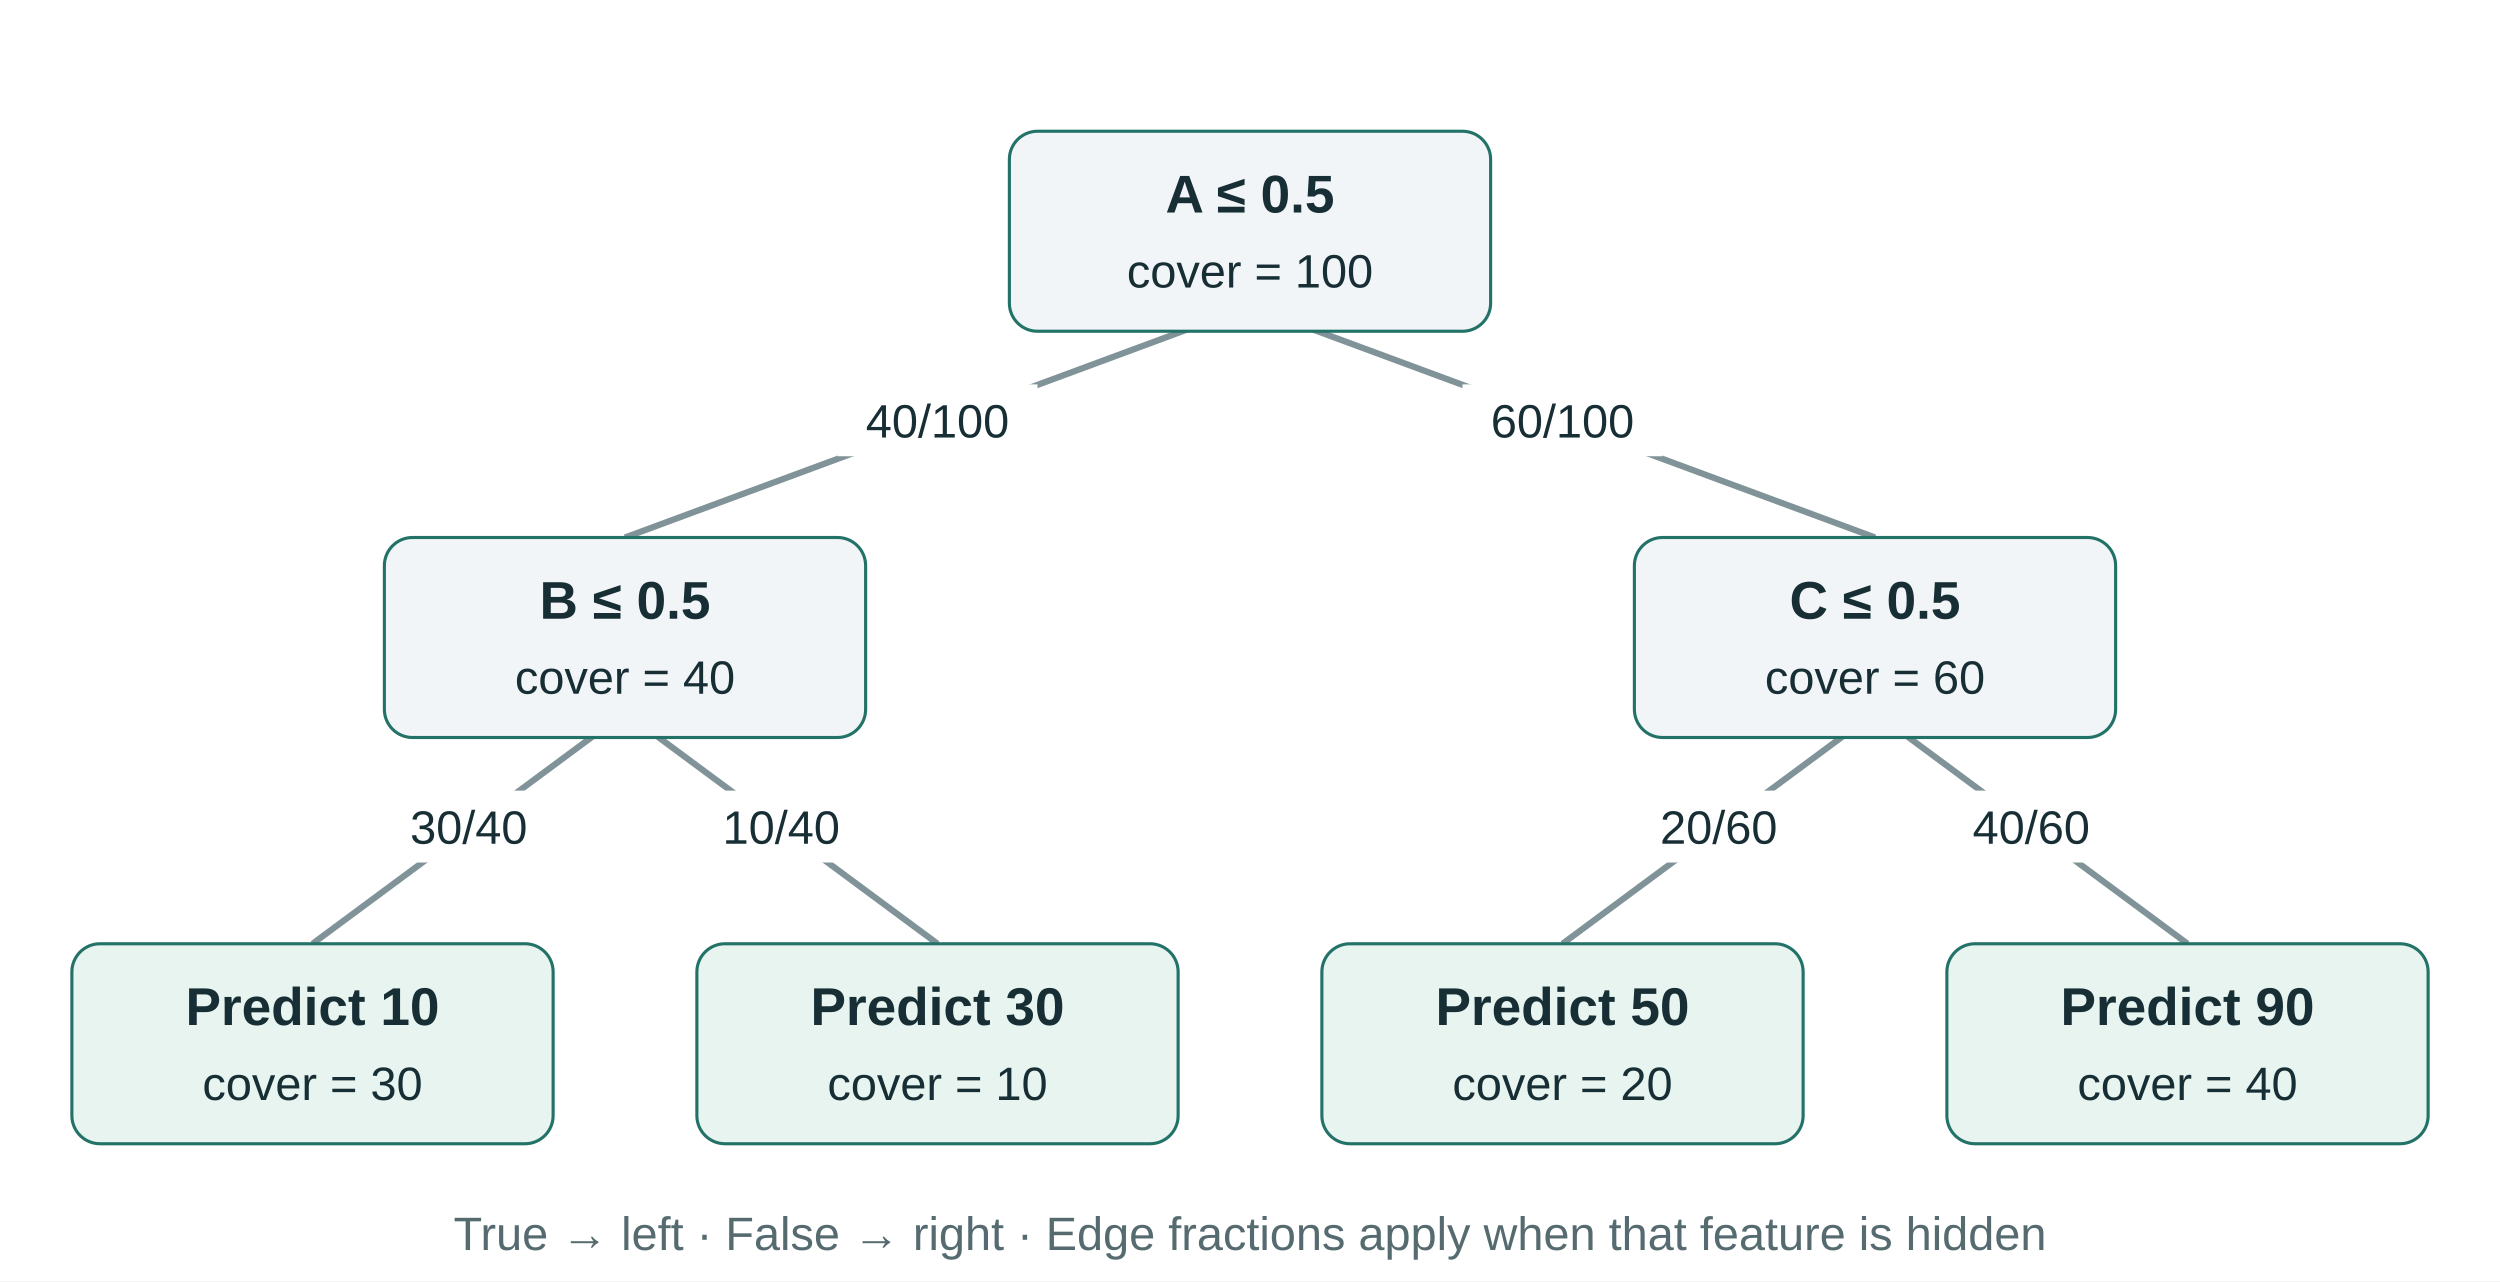
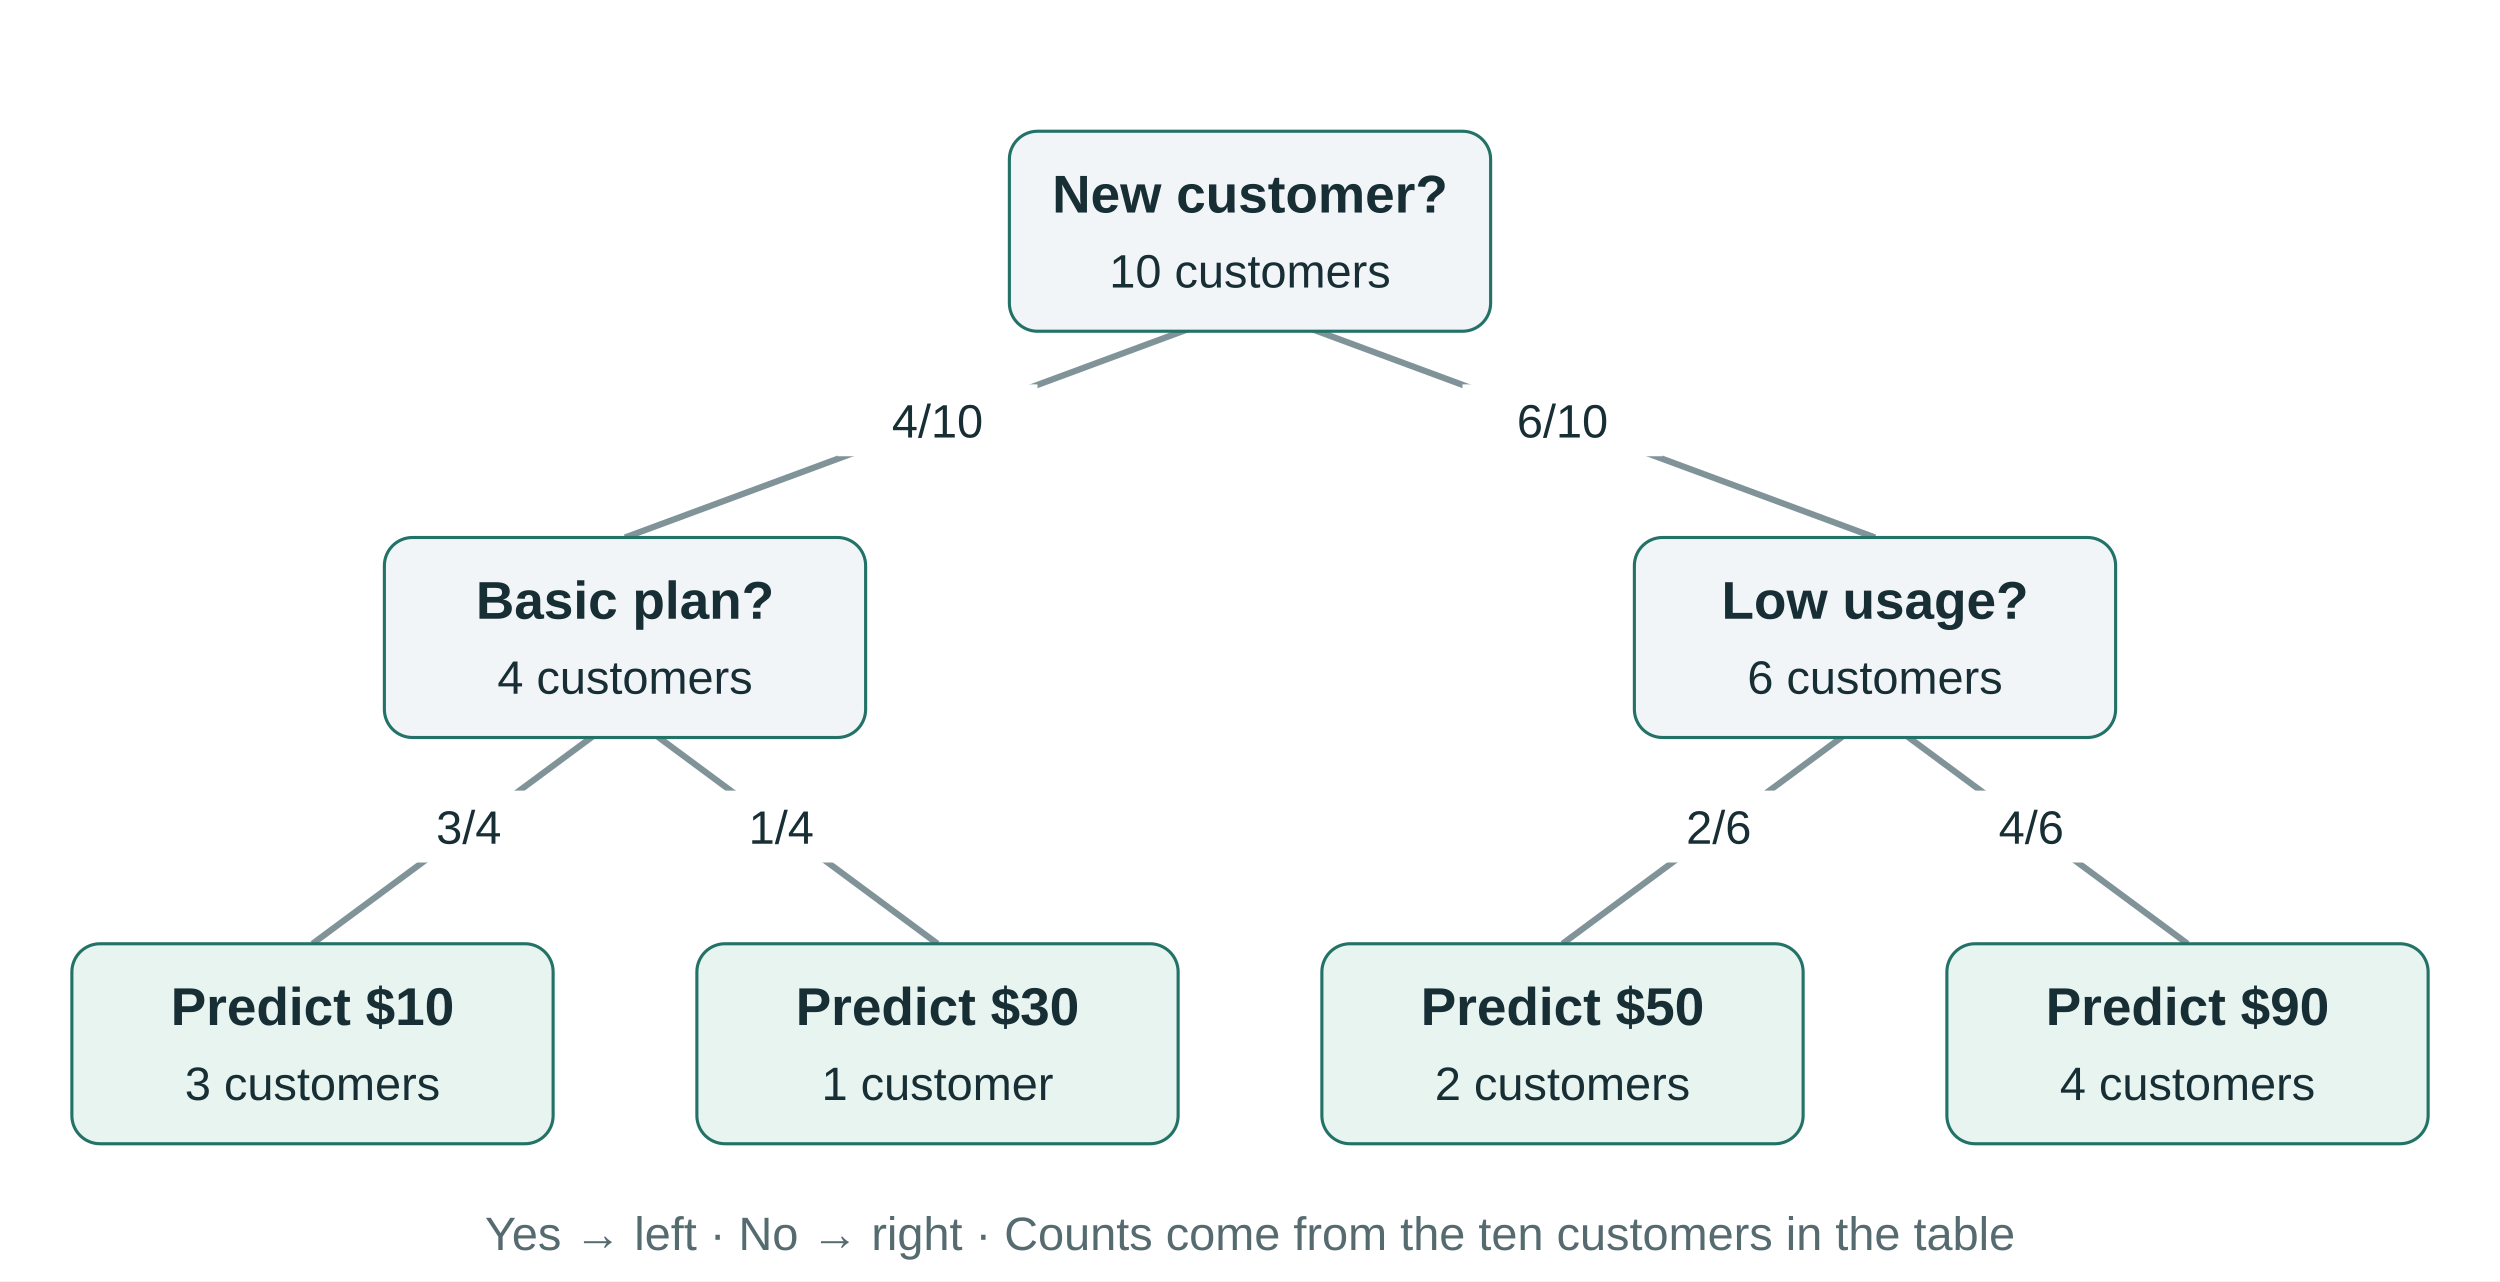
<svg xmlns="http://www.w3.org/2000/svg" width="800" height="410" viewBox="0 0 800 410" role="img" aria-labelledby="title desc">
  <rect width="100%" height="100%" fill="#fff" />
  <g font-family="Arial, sans-serif" font-size="17" text-anchor="middle" fill="#172e35">
    <path d="M400.0,98 L200.0,172" stroke="#809398" stroke-width="2" />
    <rect x="268.0" y="123.0" width="64" height="23" fill="#fff" />
-     <text x="300.0" y="140.0" font-size="15">40/100</text>
+     <text x="300.0" y="140.0" font-size="15">4/10</text>
    <path d="M200.0,228 L100.0,302" stroke="#809398" stroke-width="2" />
    <rect x="118.0" y="253.0" width="64" height="23" fill="#fff" />
-     <text x="150.0" y="270.0" font-size="15">30/40</text>
+     <text x="150.0" y="270.0" font-size="15">3/4</text>
    <path d="M200.0,228 L300.0,302" stroke="#809398" stroke-width="2" />
    <rect x="218.0" y="253.0" width="64" height="23" fill="#fff" />
-     <text x="250.0" y="270.0" font-size="15">10/40</text>
+     <text x="250.0" y="270.0" font-size="15">1/4</text>
    <path d="M400.0,98 L600.0,172" stroke="#809398" stroke-width="2" />
    <rect x="468.0" y="123.0" width="64" height="23" fill="#fff" />
-     <text x="500.0" y="140.0" font-size="15">60/100</text>
+     <text x="500.0" y="140.0" font-size="15">6/10</text>
    <path d="M600.0,228 L500.0,302" stroke="#809398" stroke-width="2" />
    <rect x="518.0" y="253.0" width="64" height="23" fill="#fff" />
-     <text x="550.0" y="270.0" font-size="15">20/60</text>
+     <text x="550.0" y="270.0" font-size="15">2/6</text>
    <path d="M600.0,228 L700.0,302" stroke="#809398" stroke-width="2" />
    <rect x="618.0" y="253.0" width="64" height="23" fill="#fff" />
-     <text x="650.0" y="270.0" font-size="15">40/60</text>
+     <text x="650.0" y="270.0" font-size="15">4/6</text>
    <rect x="323.0" y="42" width="154" height="64" rx="9" fill="#f1f5f7" stroke="#237267" />
-     <text x="400.0" y="68" font-weight="700">A ≤ 0.5</text>
-     <text x="400.0" y="92" font-size="15">cover = 100</text>
+     <text x="400.0" y="68" font-weight="700">New customer?</text>
+     <text x="400.0" y="92" font-size="15">10 customers</text>
    <rect x="123.0" y="172" width="154" height="64" rx="9" fill="#f1f5f7" stroke="#237267" />
-     <text x="200.0" y="198" font-weight="700">B ≤ 0.5</text>
-     <text x="200.0" y="222" font-size="15">cover = 40</text>
+     <text x="200.0" y="198" font-weight="700">Basic plan?</text>
+     <text x="200.0" y="222" font-size="15">4 customers</text>
    <rect x="23.0" y="302" width="154" height="64" rx="9" fill="#e8f4ef" stroke="#237267" />
-     <text x="100.0" y="328" font-weight="700">Predict 10</text>
-     <text x="100.0" y="352" font-size="15">cover = 30</text>
+     <text x="100.0" y="328" font-weight="700">Predict $10</text>
+     <text x="100.0" y="352" font-size="15">3 customers</text>
    <rect x="223.0" y="302" width="154" height="64" rx="9" fill="#e8f4ef" stroke="#237267" />
-     <text x="300.0" y="328" font-weight="700">Predict 30</text>
-     <text x="300.0" y="352" font-size="15">cover = 10</text>
+     <text x="300.0" y="328" font-weight="700">Predict $30</text>
+     <text x="300.0" y="352" font-size="15">1 customer</text>
    <rect x="523.0" y="172" width="154" height="64" rx="9" fill="#f1f5f7" stroke="#237267" />
-     <text x="600.0" y="198" font-weight="700">C ≤ 0.5</text>
-     <text x="600.0" y="222" font-size="15">cover = 60</text>
+     <text x="600.0" y="198" font-weight="700">Low usage?</text>
+     <text x="600.0" y="222" font-size="15">6 customers</text>
    <rect x="423.0" y="302" width="154" height="64" rx="9" fill="#e8f4ef" stroke="#237267" />
-     <text x="500.0" y="328" font-weight="700">Predict 50</text>
-     <text x="500.0" y="352" font-size="15">cover = 20</text>
+     <text x="500.0" y="328" font-weight="700">Predict $50</text>
+     <text x="500.0" y="352" font-size="15">2 customers</text>
    <rect x="623.0" y="302" width="154" height="64" rx="9" fill="#e8f4ef" stroke="#237267" />
-     <text x="700.0" y="328" font-weight="700">Predict 90</text>
-     <text x="700.0" y="352" font-size="15">cover = 40</text>
-     <text x="400" y="400" font-size="15" fill="#566b70">True → left · False → right · Edge fractions apply when that feature is hidden</text>
+     <text x="700.0" y="328" font-weight="700">Predict $90</text>
+     <text x="700.0" y="352" font-size="15">4 customers</text>
+     <text x="400" y="400" font-size="15" fill="#566b70">Yes → left · No → right · Counts come from the ten customers in the table</text>
  </g>
</svg>
